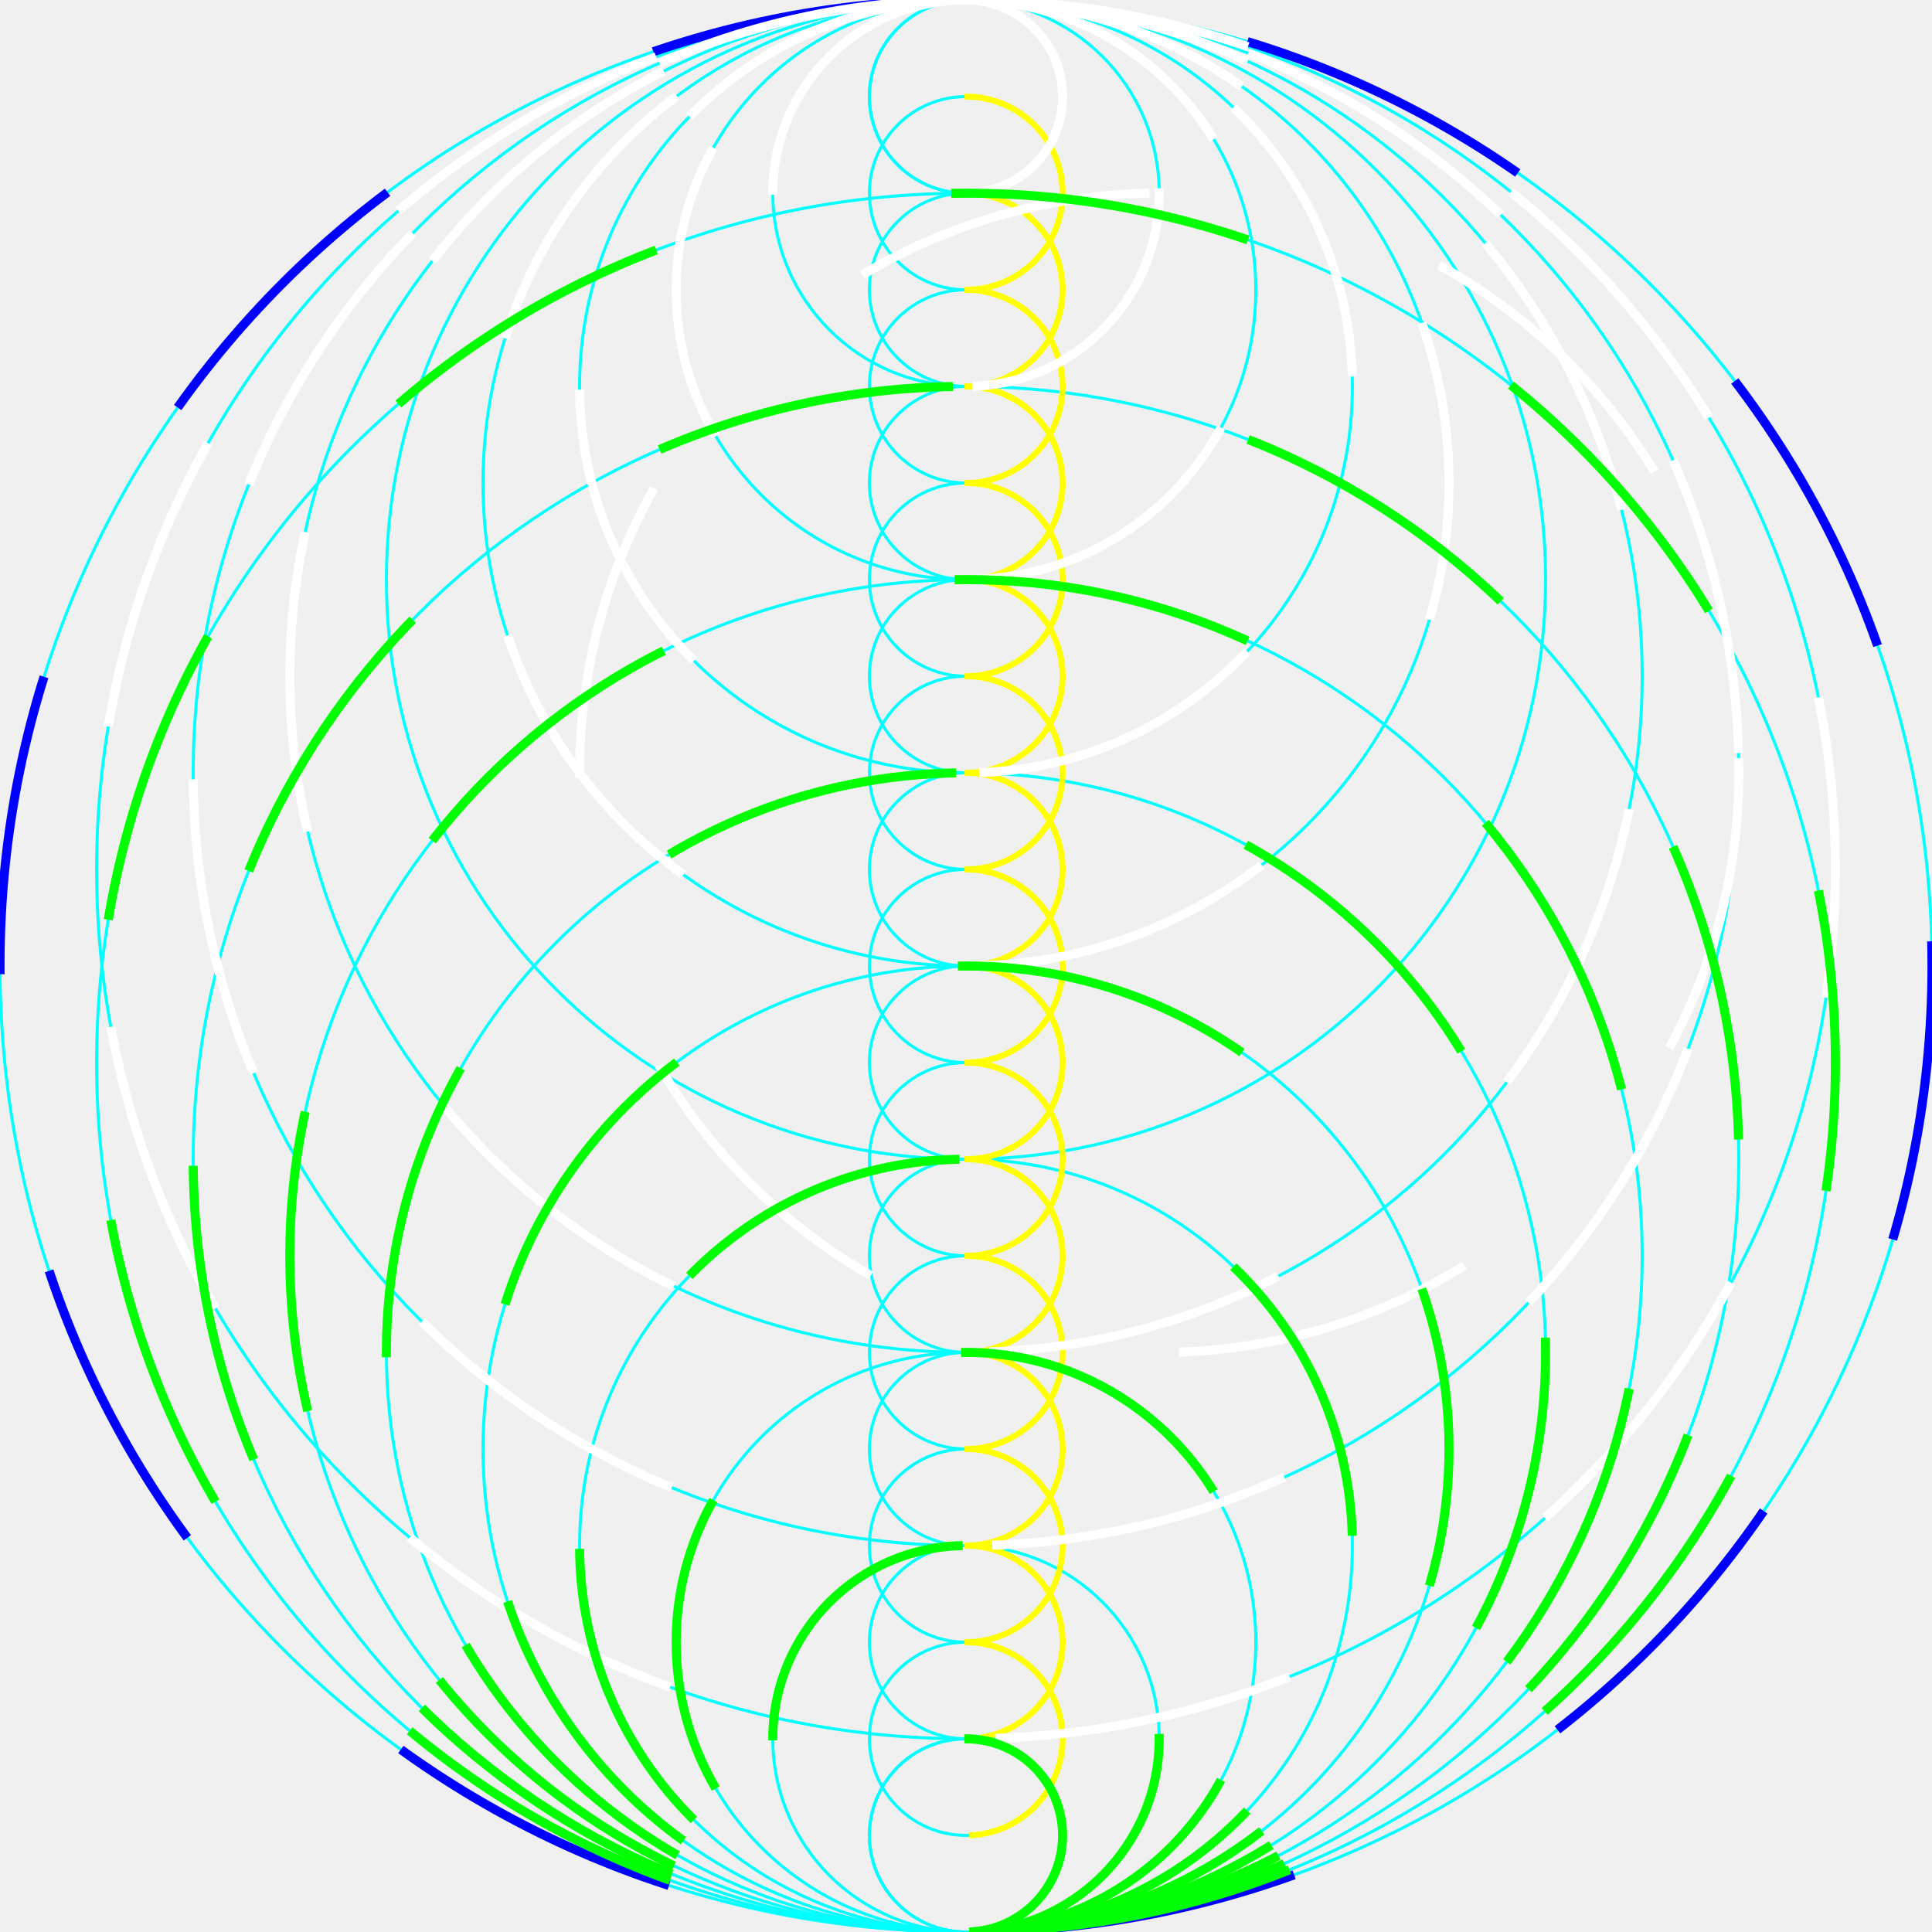
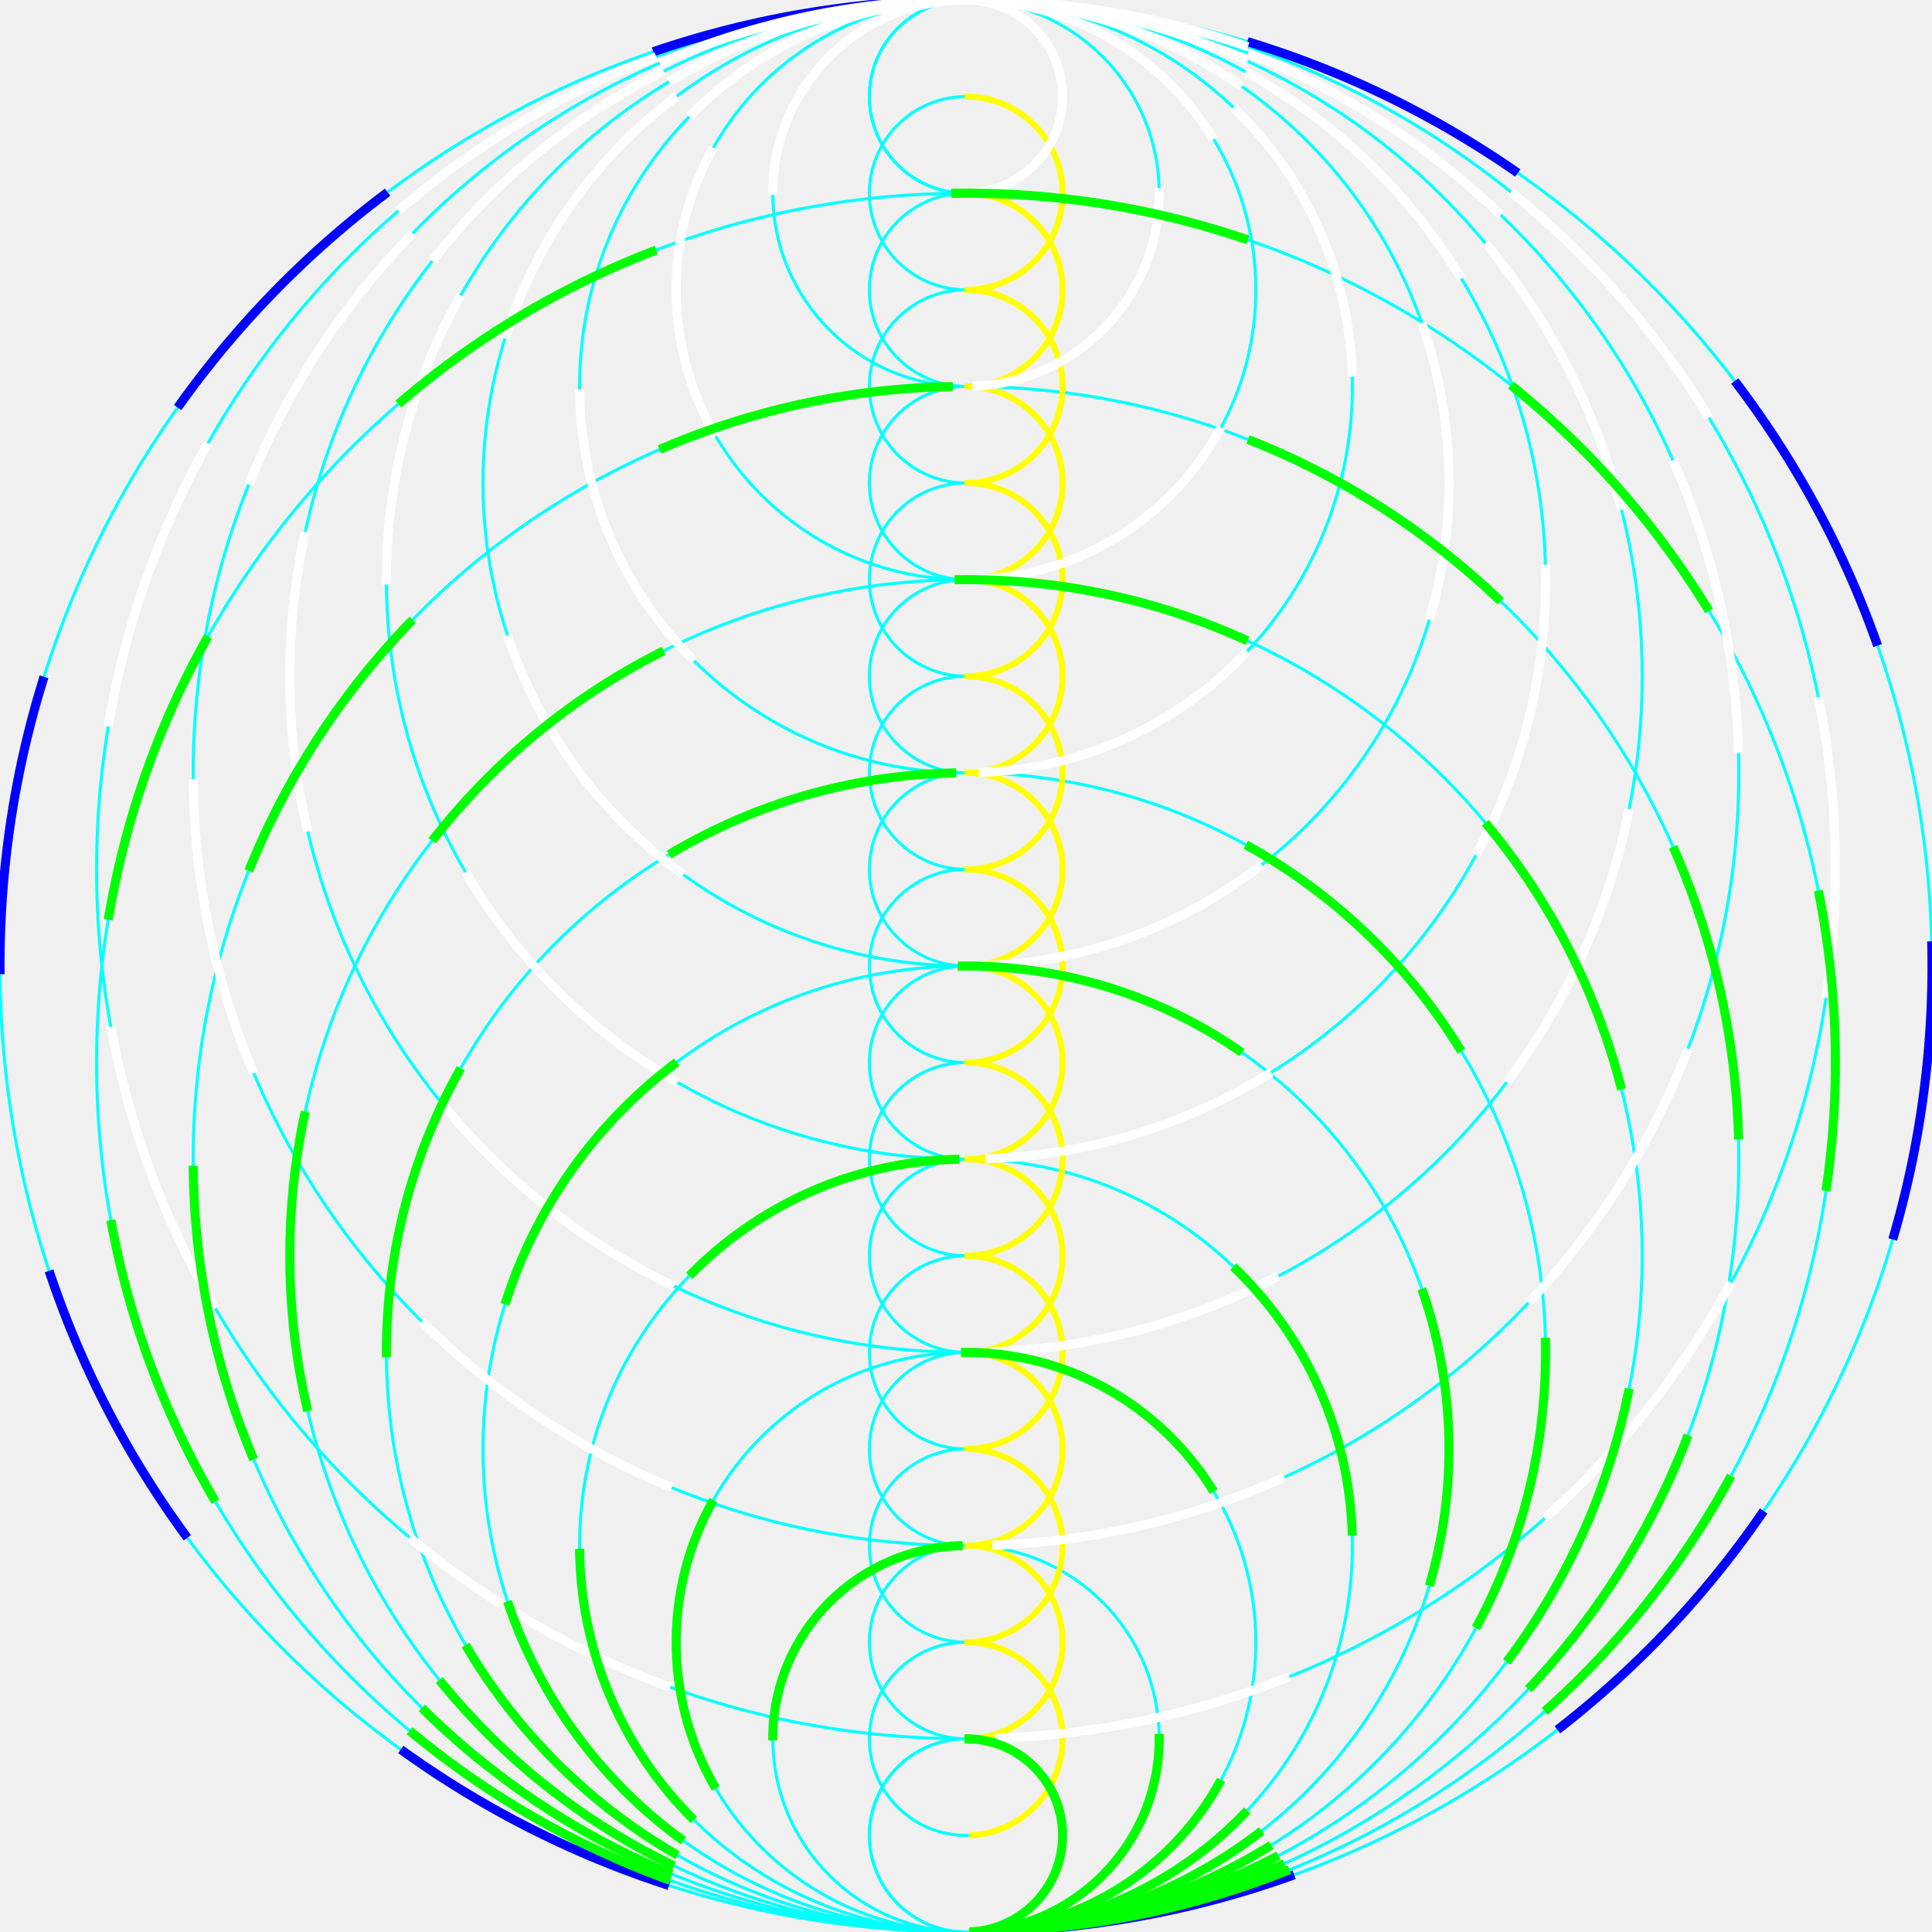
<svg xmlns="http://www.w3.org/2000/svg" height="640" width="640" viewBox="-64 -64 640 640">
  <circle cx="256" cy="544" r="32" fill="none" stroke="cyan" />
  <circle cx="256" cy="512" r="32" fill="none" stroke="cyan" />
  <circle cx="256" cy="480" r="32" fill="none" stroke="cyan" />
  <circle cx="256" cy="448" r="32" fill="none" stroke="cyan" />
  <circle cx="256" cy="416" r="32" fill="none" stroke="cyan" />
  <circle cx="256" cy="384" r="32" fill="none" stroke="cyan" />
  <circle cx="256" cy="352" r="32" fill="none" stroke="cyan" />
  <circle cx="256" cy="320" r="32" fill="none" stroke="cyan" />
  <circle cx="256" cy="288" r="32" fill="none" stroke="cyan" />
  <circle cx="256" cy="256" r="32" fill="none" stroke="cyan" />
  <circle cx="256" cy="224" r="32" fill="none" stroke="cyan" />
  <circle cx="256" cy="192" r="32" fill="none" stroke="cyan" />
  <circle cx="256" cy="160" r="32" fill="none" stroke="cyan" />
  <circle cx="256" cy="128" r="32" fill="none" stroke="cyan" />
  <circle cx="256" cy="96" r="32" fill="none" stroke="cyan" />
  <circle cx="256" cy="64" r="32" fill="none" stroke="cyan" />
  <circle cx="256" cy="32" r="32" fill="none" stroke="cyan" />
  <circle cx="256" cy="0" r="32" fill="none" stroke="cyan" />
  <circle cx="256" cy="-32" r="32" fill="none" stroke="cyan" />
  <circle cx="256" cy="544" r="32" fill="none" stroke="cyan" />
  <circle cx="256" cy="512" r="64" fill="none" stroke="cyan" />
  <circle cx="256" cy="480" r="96" fill="none" stroke="cyan" />
  <circle cx="256" cy="448" r="128" fill="none" stroke="cyan" />
  <circle cx="256" cy="416" r="160" fill="none" stroke="cyan" />
  <circle cx="256" cy="384" r="192" fill="none" stroke="cyan" />
  <circle cx="256" cy="352" r="224" fill="none" stroke="cyan" />
  <circle cx="256" cy="320" r="256" fill="none" stroke="cyan" />
  <circle cx="256" cy="288" r="288" fill="none" stroke="cyan" />
  <circle cx="256" cy="256" r="320" fill="none" stroke="cyan" />
  <circle cx="256" cy="224" r="288" fill="none" stroke="cyan" />
  <circle cx="256" cy="192" r="256" fill="none" stroke="cyan" />
  <circle cx="256" cy="160" r="224" fill="none" stroke="cyan" />
  <circle cx="256" cy="128" r="192" fill="none" stroke="cyan" />
  <circle cx="256" cy="96" r="160" fill="none" stroke="cyan" />
  <circle cx="256" cy="64" r="128" fill="none" stroke="cyan" />
  <circle cx="256" cy="32" r="96" fill="none" stroke="cyan" />
  <circle cx="256" cy="0" r="64" fill="none" stroke="cyan" />
  <circle cx="256" cy="-32" r="32" fill="none" stroke="cyan" />

  //從下畫小圓
  <circle cx="256" cy="544" r="32" fill="none" stroke="#ffff00" stroke-width="2" pathLength="100" stroke-dasharray="100" stroke-dashoffset="100" transform="rotate(90,256,544)">
    <animate attributeName="stroke-dashoffset" to="0" begin="0.0s" dur="1.0s" repeatCount="1" fill="freeze" />
  </circle>
  <circle cx="256" cy="512" r="32" fill="none" stroke="#ffff00" stroke-width="2" pathLength="100" stroke-dasharray="100" stroke-dashoffset="100" transform="rotate(90,256,512)">
    <animate attributeName="stroke-dashoffset" to="0" begin="1.0s" dur="1.5s" repeatCount="1" fill="freeze" />
  </circle>
  <circle cx="256" cy="480" r="32" fill="none" stroke="#ffff00" stroke-width="2" pathLength="100" stroke-dasharray="100" stroke-dashoffset="100" transform="rotate(90,256,480)">
    <animate attributeName="stroke-dashoffset" to="0" begin="1.5s" dur="2.0s" repeatCount="1" fill="freeze" />
  </circle>
  <circle cx="256" cy="448" r="32" fill="none" stroke="#ffff00" stroke-width="2" pathLength="100" stroke-dasharray="100" stroke-dashoffset="100" transform="rotate(90,256,448)">
    <animate attributeName="stroke-dashoffset" to="0" begin="2.0s" dur="2.5s" repeatCount="1" fill="freeze" />
  </circle>
  <circle cx="256" cy="416" r="32" fill="none" stroke="#ffff00" stroke-width="2" pathLength="100" stroke-dasharray="100" stroke-dashoffset="100" transform="rotate(90,256,416)">
    <animate attributeName="stroke-dashoffset" to="0" begin="2.5s" dur="3.5s" repeatCount="1" fill="freeze" />
  </circle>
  <circle cx="256" cy="384" r="32" fill="none" stroke="#ffff00" stroke-width="2" pathLength="100" stroke-dasharray="100" stroke-dashoffset="100" transform="rotate(90,256,384)">
    <animate attributeName="stroke-dashoffset" to="0" begin="2.5s" dur="3.5s" repeatCount="1" fill="freeze" />
  </circle>
  <circle cx="256" cy="352" r="32" fill="none" stroke="#ffff00" stroke-width="2" pathLength="100" stroke-dasharray="100" stroke-dashoffset="100" transform="rotate(90,256,352)">
    <animate attributeName="stroke-dashoffset" to="0" begin="2.5s" dur="3.5s" repeatCount="1" fill="freeze" />
  </circle>
  <circle cx="256" cy="320" r="32" fill="none" stroke="#ffff00" stroke-width="2" pathLength="100" stroke-dasharray="100" stroke-dashoffset="100" transform="rotate(90,256,320)">
    <animate attributeName="stroke-dashoffset" to="0" begin="2.5s" dur="3.5s" repeatCount="1" fill="freeze" />
  </circle>
  <circle cx="256" cy="288" r="32" fill="none" stroke="#ffff00" stroke-width="2" pathLength="100" stroke-dasharray="100" stroke-dashoffset="100" transform="rotate(90,256,288)">
    <animate attributeName="stroke-dashoffset" to="0" begin="2.5s" dur="3.5s" repeatCount="1" fill="freeze" />
  </circle>
  <circle cx="256" cy="256" r="32" fill="none" stroke="#ffff00" stroke-width="2" pathLength="100" stroke-dasharray="100" stroke-dashoffset="100" transform="rotate(90,256,256)">
    <animate attributeName="stroke-dashoffset" to="0" begin="2.5s" dur="3.5s" repeatCount="1" fill="freeze" />
  </circle>
  <circle cx="256" cy="224" r="32" fill="none" stroke="#ffff00" stroke-width="2" pathLength="100" stroke-dasharray="100" stroke-dashoffset="100" transform="rotate(90,256,224)">
    <animate attributeName="stroke-dashoffset" to="0" begin="2.5s" dur="3.5s" repeatCount="1" fill="freeze" />
  </circle>
  <circle cx="256" cy="192" r="32" fill="none" stroke="#ffff00" stroke-width="2" pathLength="100" stroke-dasharray="100" stroke-dashoffset="100" transform="rotate(90,256,192)">
    <animate attributeName="stroke-dashoffset" to="0" begin="2.5s" dur="3.5s" repeatCount="1" fill="freeze" />
  </circle>
  <circle cx="256" cy="160" r="32" fill="none" stroke="#ffff00" stroke-width="2" pathLength="100" stroke-dasharray="100" stroke-dashoffset="100" transform="rotate(90,256,160)">
    <animate attributeName="stroke-dashoffset" to="0" begin="2.5s" dur="3.5s" repeatCount="1" fill="freeze" />
  </circle>
  <circle cx="256" cy="128" r="32" fill="none" stroke="#ffff00" stroke-width="2" pathLength="100" stroke-dasharray="100" stroke-dashoffset="100" transform="rotate(90,256,128)">
    <animate attributeName="stroke-dashoffset" to="0" begin="2.5s" dur="3.5s" repeatCount="1" fill="freeze" />
  </circle>
  <circle cx="256" cy="96" r="32" fill="none" stroke="#ffff00" stroke-width="2" pathLength="100" stroke-dasharray="100" stroke-dashoffset="100" transform="rotate(90,256,96)">
    <animate attributeName="stroke-dashoffset" to="0" begin="2.5s" dur="3.5s" repeatCount="1" fill="freeze" />
  </circle>
  <circle cx="256" cy="64" r="32" fill="none" stroke="#ffff00" stroke-width="2" pathLength="100" stroke-dasharray="100" stroke-dashoffset="100" transform="rotate(90,256,64)">
    <animate attributeName="stroke-dashoffset" to="0" begin="2.5s" dur="3.5s" repeatCount="1" fill="freeze" />
  </circle>
  <circle cx="256" cy="32" r="32" fill="none" stroke="#ffff00" stroke-width="2" pathLength="100" stroke-dasharray="100" stroke-dashoffset="100" transform="rotate(90,256,32)">
    <animate attributeName="stroke-dashoffset" to="0" begin="2.5s" dur="3.5s" repeatCount="1" fill="freeze" />
  </circle>
  <circle cx="256" cy="0" r="32" fill="none" stroke="#ffff00" stroke-width="2" pathLength="100" stroke-dasharray="100" stroke-dashoffset="100" transform="rotate(90,256,0)">
    <animate attributeName="stroke-dashoffset" to="0" begin="2.5s" dur="3.5s" repeatCount="1" fill="freeze" />
  </circle>
  <circle cx="256" cy="-32" r="32" fill="none" stroke="#ffff00" stroke-width="2" pathLength="100" stroke-dasharray="100" stroke-dashoffset="100" transform="rotate(90,256,-32)">
    <animate attributeName="stroke-dashoffset" to="0" begin="2.5s" dur="3.5s" repeatCount="1" fill="freeze" />
  </circle>
  
  //最外面的大圓
  <circle cx="256" cy="256" r="320" fill="none" stroke="blue" stroke-width="3" pathLength="100" stroke-dasharray="100" stroke-dashoffset="100" transform="rotate(90,256,256)">
    <animate attributeName="stroke-dashoffset" to="0" begin="1.0s" dur="1.5s" repeatCount="1" fill="freeze" />
  </circle>

  //從上畫中圓
  <circle cx="256" cy="224" r="288" fill="none" stroke="#ffffff" stroke-width="3" pathLength="100" stroke-dasharray="100" stroke-dashoffset="100" transform="rotate(90,256,224)">
    <animate attributeName="stroke-dashoffset" to="0" begin="1.5s" dur="2.0s" repeatCount="1" fill="freeze" />
  </circle>
  <circle cx="256" cy="192" r="256" fill="none" stroke="#ffffff" stroke-width="3" pathLength="100" stroke-dasharray="100" stroke-dashoffset="100" transform="rotate(90,256,192)">
    <animate attributeName="stroke-dashoffset" to="0" begin="1.5s" dur="2.0s" repeatCount="1" fill="freeze" />
  </circle>
  <circle cx="256" cy="160" r="224" fill="none" stroke="#ffffff" stroke-width="3" pathLength="100" stroke-dasharray="100" stroke-dashoffset="100" transform="rotate(90,256,160)">
    <animate attributeName="stroke-dashoffset" to="0" begin="1.5s" dur="2.0s" repeatCount="1" fill="freeze" />
  </circle>
-   <circle cx="256" cy="128" r="192" fill="none" stroke="#ffffff" stroke-width="3" pathLength="100" stroke-dasharray="100" stroke-dashoffset="100" transform="rotate(90,256,192)">
+   <circle cx="256" cy="128" r="192" fill="none" stroke="#ffffff" stroke-width="3" pathLength="100" stroke-dasharray="100" stroke-dashoffset="100" transform="rotate(90,256,128)">
    <animate attributeName="stroke-dashoffset" to="0" begin="1.5s" dur="2.0s" repeatCount="1" fill="freeze" />
  </circle>
  <circle cx="256" cy="96" r="160" fill="none" stroke="#ffffff" stroke-width="3" pathLength="100" stroke-dasharray="100" stroke-dashoffset="100" transform="rotate(90,256,96)">
    <animate attributeName="stroke-dashoffset" to="0" begin="1.5s" dur="2.0s" repeatCount="1" fill="freeze" />
  </circle>
  <circle cx="256" cy="64" r="128" fill="none" stroke="#ffffff" stroke-width="3" pathLength="100" stroke-dasharray="100" stroke-dashoffset="100" transform="rotate(90,256,64)">
    <animate attributeName="stroke-dashoffset" to="0" begin="1.5s" dur="2.0s" repeatCount="1" fill="freeze" />
  </circle>
  <circle cx="256" cy="32" r="96" fill="none" stroke="#ffffff" stroke-width="3" pathLength="100" stroke-dasharray="100" stroke-dashoffset="100" transform="rotate(90,256,32)">
    <animate attributeName="stroke-dashoffset" to="0" begin="1.5s" dur="2.0s" repeatCount="1" fill="freeze" />
  </circle>
  <circle cx="256" cy="0" r="64" fill="none" stroke="#ffffff" stroke-width="3" pathLength="100" stroke-dasharray="100" stroke-dashoffset="100" transform="rotate(90,256,0)">
    <animate attributeName="stroke-dashoffset" to="0" begin="1.5s" dur="2.0s" repeatCount="1" fill="freeze" />
  </circle>
  <circle cx="256" cy="-32" r="32" fill="none" stroke="#ffffff" stroke-width="3" pathLength="100" stroke-dasharray="100" stroke-dashoffset="100" transform="rotate(90,256,-32)">
    <animate attributeName="stroke-dashoffset" to="0" begin="1.5s" dur="2.0s" repeatCount="1" fill="freeze" />
  </circle>
  
  //從下畫中圓由外往內
   <circle cx="256" cy="288" r="288" fill="none" stroke="#00ff00" stroke-width="3" pathLength="100" stroke-dasharray="100" stroke-dashoffset="100" transform="rotate(90,256,288)">
    <animate attributeName="stroke-dashoffset" to="0" begin="1.5s" dur="2.0s" repeatCount="1" fill="freeze" />
  </circle>
  <circle cx="256" cy="320" r="256" fill="none" stroke="#00ff00" stroke-width="3" pathLength="100" stroke-dasharray="100" stroke-dashoffset="100" transform="rotate(90,256,320)">
    <animate attributeName="stroke-dashoffset" to="0" begin="1.5s" dur="2.0s" repeatCount="1" fill="freeze" />
  </circle>
  <circle cx="256" cy="352" r="224" fill="none" stroke="#00ff00" stroke-width="3" pathLength="100" stroke-dasharray="100" stroke-dashoffset="100" transform="rotate(90,256,352)">
    <animate attributeName="stroke-dashoffset" to="0" begin="1.5s" dur="2.0s" repeatCount="1" fill="freeze" />
  </circle>
  <circle cx="256" cy="384" r="192" fill="none" stroke="#00ff00" stroke-width="3" pathLength="100" stroke-dasharray="100" stroke-dashoffset="100" transform="rotate(90,256,384)">
    <animate attributeName="stroke-dashoffset" to="0" begin="1.5s" dur="2.0s" repeatCount="1" fill="freeze" />
  </circle>
  <circle cx="256" cy="416" r="160" fill="none" stroke="#00ff00" stroke-width="3" pathLength="100" stroke-dasharray="100" stroke-dashoffset="100" transform="rotate(90,256,416)">
    <animate attributeName="stroke-dashoffset" to="0" begin="1.5s" dur="2.0s" repeatCount="1" fill="freeze" />
  </circle>
  <circle cx="256" cy="448" r="128" fill="none" stroke="#00ff00" stroke-width="3" pathLength="100" stroke-dasharray="100" stroke-dashoffset="100" transform="rotate(90,256,448)">
    <animate attributeName="stroke-dashoffset" to="0" begin="1.5s" dur="2.0s" repeatCount="1" fill="freeze" />
  </circle>
  <circle cx="256" cy="480" r="96" fill="none" stroke="#00ff00" stroke-width="3" pathLength="100" stroke-dasharray="100" stroke-dashoffset="100" transform="rotate(90,256,480)">
    <animate attributeName="stroke-dashoffset" to="0" begin="1.5s" dur="2.0s" repeatCount="1" fill="freeze" />
  </circle>
  <circle cx="256" cy="512" r="64" fill="none" stroke="#00ff00" stroke-width="3" pathLength="100" stroke-dasharray="100" stroke-dashoffset="100" transform="rotate(90,256,512)">
    <animate attributeName="stroke-dashoffset" to="0" begin="1.5s" dur="2.0s" repeatCount="1" fill="freeze" />
  </circle>
  <circle cx="256" cy="544" r="32" fill="none" stroke="#00ff00" stroke-width="3" pathLength="100" stroke-dasharray="100" stroke-dashoffset="100" transform="rotate(90,256,544)">
    <animate attributeName="stroke-dashoffset" to="0" begin="1.5s" dur="2.0s" repeatCount="1" fill="freeze" />
  </circle>
</svg>
